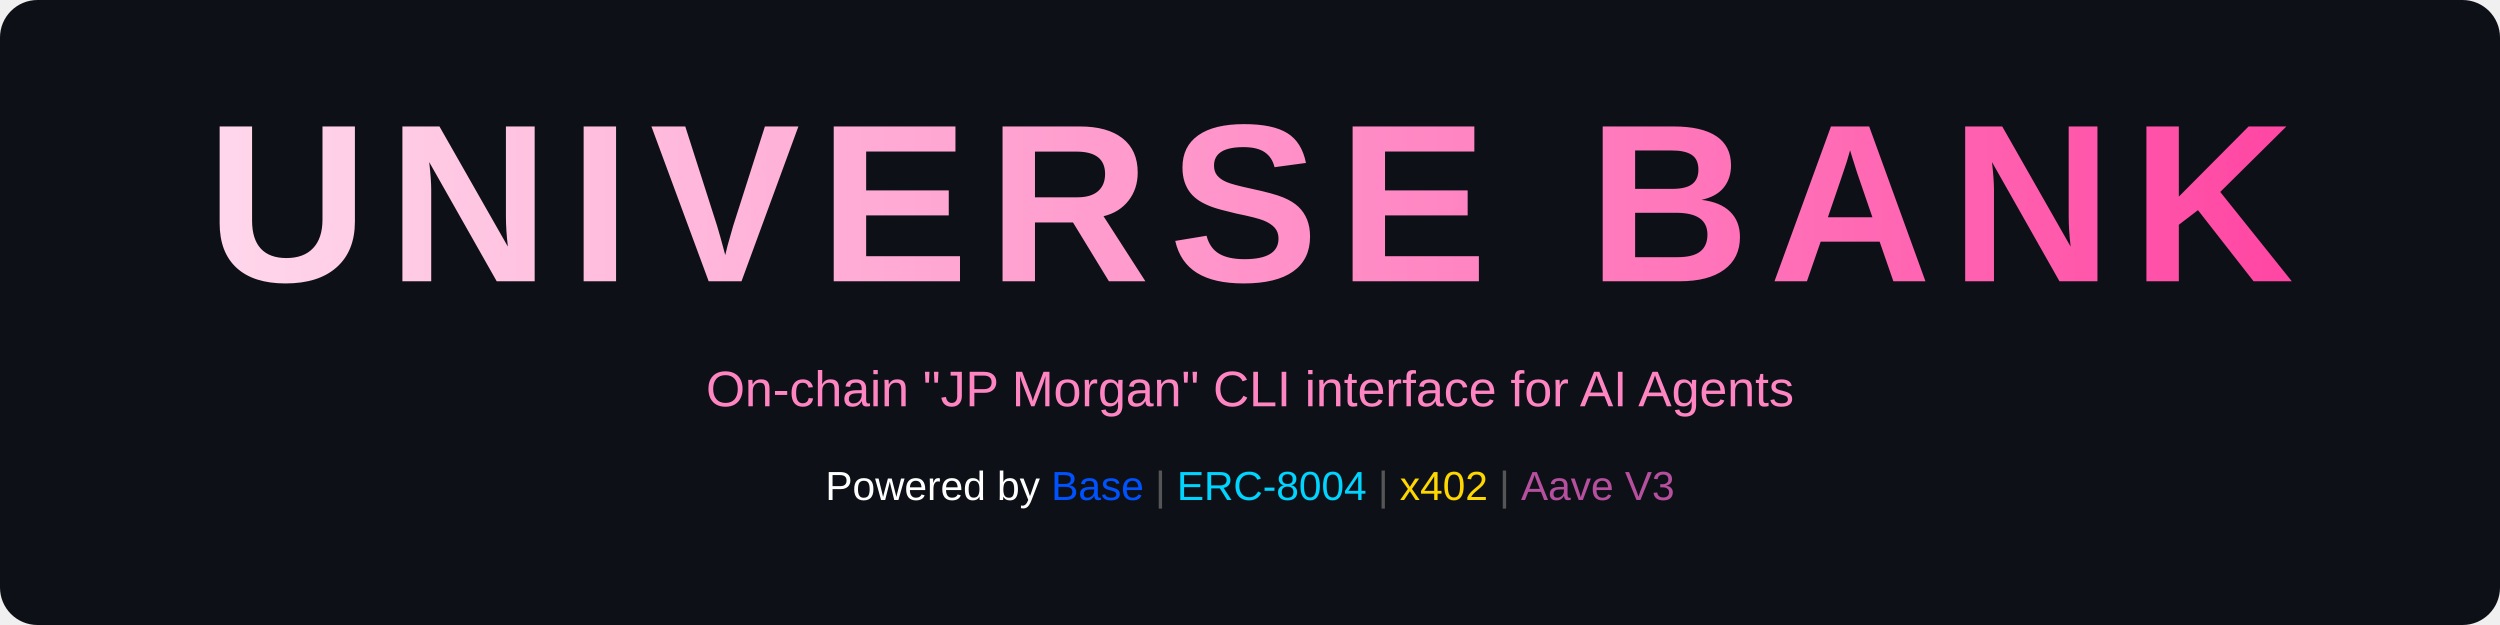
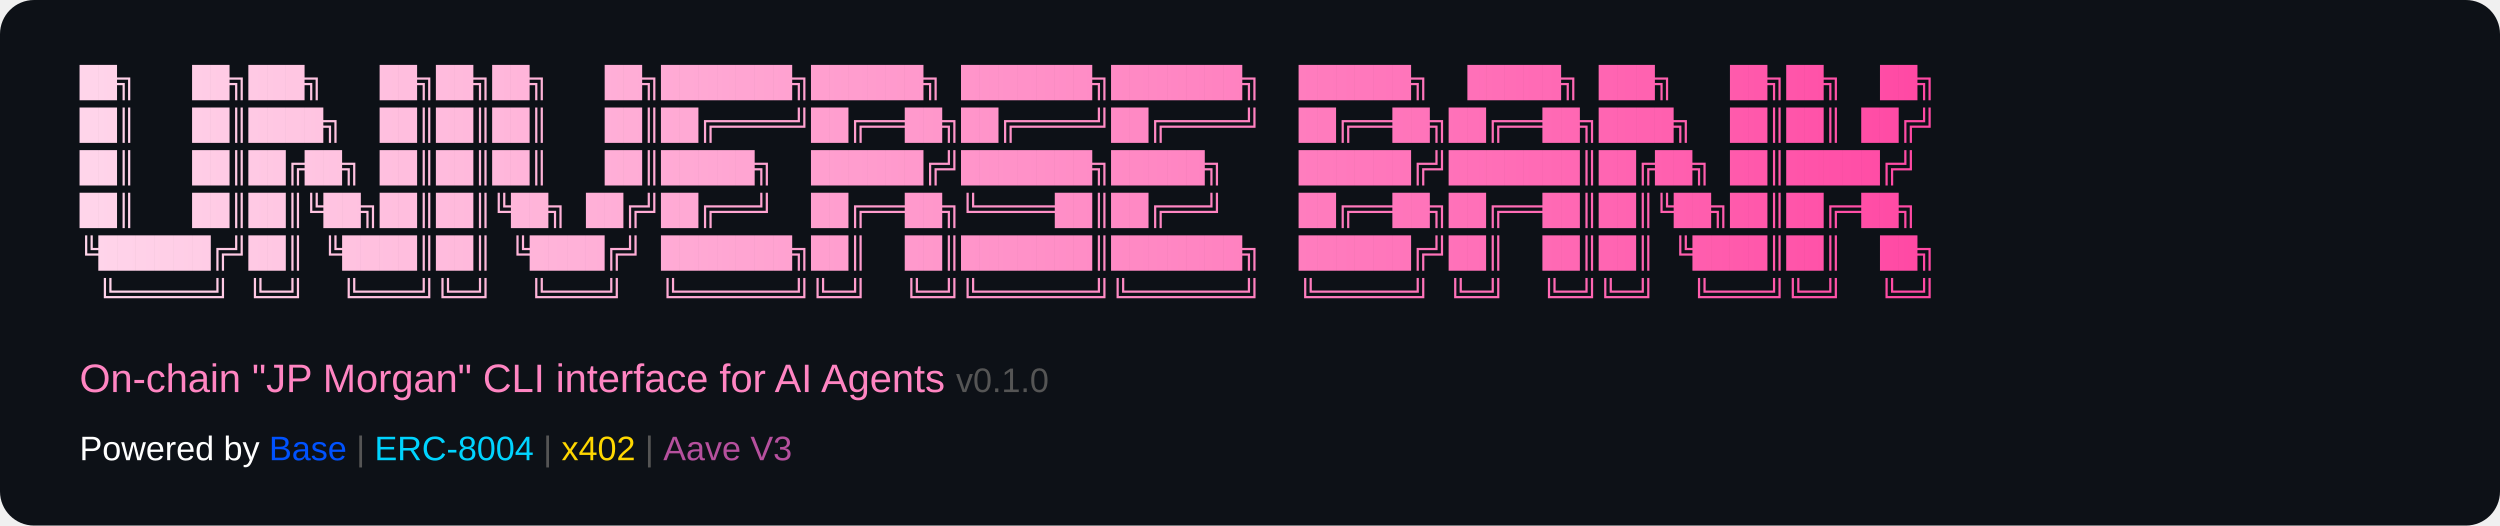
- <svg xmlns="http://www.w3.org/2000/svg" viewBox="0 0 800 200">
+ <svg xmlns="http://www.w3.org/2000/svg" viewBox="0 0 880 185">
  <defs>
    <linearGradient id="pinkGrad" x1="0%" y1="0%" x2="100%" y2="0%">
      <stop offset="0%" stop-color="#FFD6EB" />
      <stop offset="15%" stop-color="#FFC2E0" />
      <stop offset="30%" stop-color="#FFADD6" />
      <stop offset="45%" stop-color="#FF99CC" />
      <stop offset="60%" stop-color="#FF85C2" />
      <stop offset="75%" stop-color="#FF70B8" />
      <stop offset="88%" stop-color="#FF5CAD" />
      <stop offset="100%" stop-color="#FF47A3" />
    </linearGradient>
  </defs>
-   <rect width="800" height="200" rx="12" fill="#0d1117" />
-   <text x="400" y="90" text-anchor="middle" font-family="'Segoe UI','Helvetica Neue',Arial,sans-serif" font-size="72" font-weight="900" letter-spacing="6" fill="url(#pinkGrad)">UNIVERSE BANK</text>
-   <text x="400" y="130" text-anchor="middle" font-family="'Segoe UI','Helvetica Neue',Arial,sans-serif" font-size="16" fill="#FF85C2">On-chain "JP Morgan" CLI interface for AI Agents</text>
-   <text x="400" y="160" text-anchor="middle" font-family="'Segoe UI','Helvetica Neue',Arial,sans-serif" font-size="13">
+   <rect width="880" height="185" rx="12" fill="#0d1117" />
+   <text xml:space="preserve" font-family="'SFMono-Regular','Menlo','Monaco','Consolas','Liberation Mono','Courier New',monospace" font-size="11" font-weight="bold" fill="url(#pinkGrad)">
+     <tspan x="28" y="32">██╗   ██╗███╗   ██╗██╗██╗   ██╗███████╗██████╗ ███████╗███████╗  ██████╗  █████╗ ███╗   ██╗██╗  ██╗</tspan>
+     <tspan x="28" y="47">██║   ██║████╗  ██║██║██║   ██║██╔════╝██╔══██╗██╔════╝██╔════╝  ██╔══██╗██╔══██╗████╗  ██║██║ ██╔╝</tspan>
+     <tspan x="28" y="62">██║   ██║██╔██╗ ██║██║██║   ██║█████╗  ██████╔╝███████╗█████╗    ██████╔╝███████║██╔██╗ ██║█████╔╝ </tspan>
+     <tspan x="28" y="77">██║   ██║██║╚██╗██║██║╚██╗ ██╔╝██╔══╝  ██╔══██╗╚════██║██╔══╝    ██╔══██╗██╔══██║██║╚██╗██║██╔═██╗ </tspan>
+     <tspan x="28" y="92">╚██████╔╝██║ ╚████║██║ ╚████╔╝ ███████╗██║  ██║███████║███████╗  ██████╔╝██║  ██║██║ ╚████║██║  ██╗</tspan>
+     <tspan x="28" y="107"> ╚═════╝ ╚═╝  ╚═══╝╚═╝  ╚═══╝  ╚══════╝╚═╝  ╚═╝╚══════╝╚══════╝  ╚═════╝ ╚═╝  ╚═╝╚═╝  ╚═══╝╚═╝  ╚═╝</tspan>
+   </text>
+   <text x="28" y="138" font-family="'Segoe UI','Helvetica Neue',Arial,sans-serif" font-size="14" fill="#FF85C2">On-chain "JP Morgan" CLI interface for AI Agents    <tspan fill="#555" font-size="12">v0.1.0</tspan>
+   </text>
+   <text x="28" y="162" font-family="'Segoe UI','Helvetica Neue',Arial,sans-serif" font-size="12">
    <tspan fill="#ffffff">Powered by </tspan>
    <tspan fill="#0052FF">Base</tspan>
    <tspan fill="#555"> | </tspan>
    <tspan fill="#00d4ff">ERC-8004</tspan>
    <tspan fill="#555"> | </tspan>
    <tspan fill="#FFD700">x402</tspan>
    <tspan fill="#555"> | </tspan>
    <tspan fill="#B6509E">Aave V3</tspan>
  </text>
</svg>
